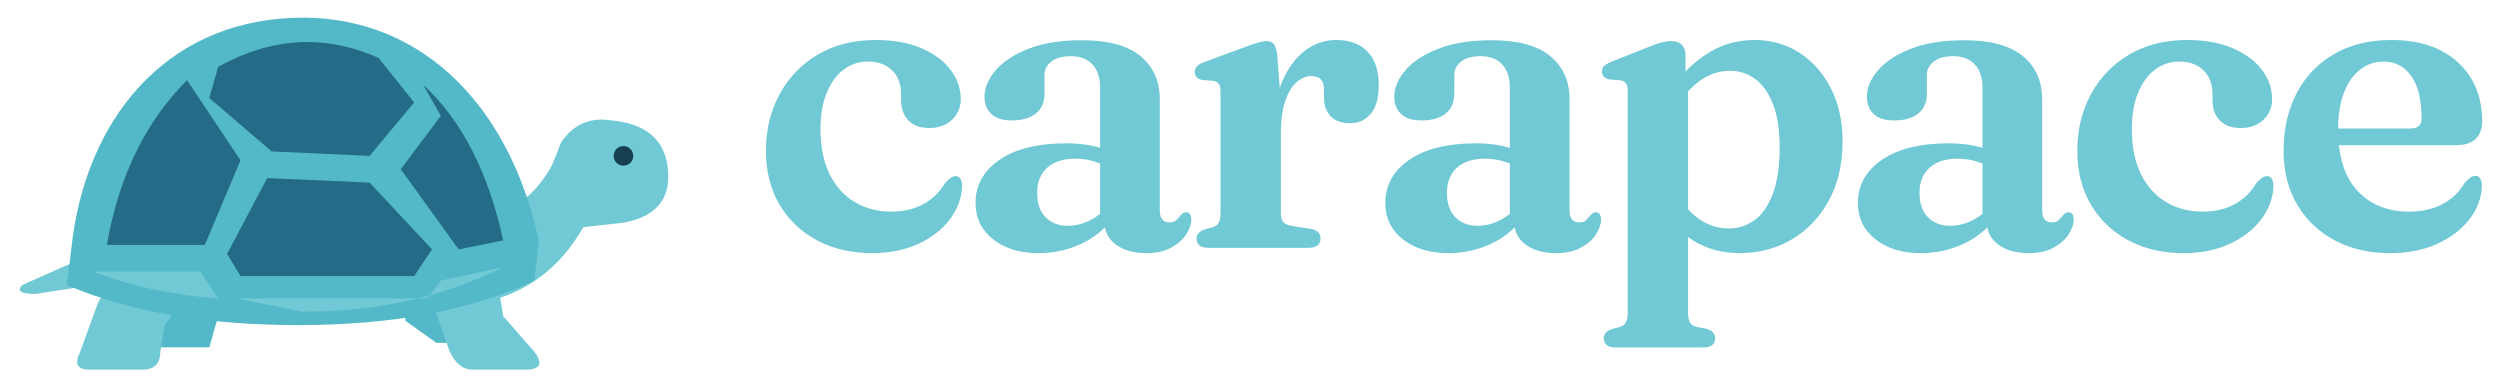
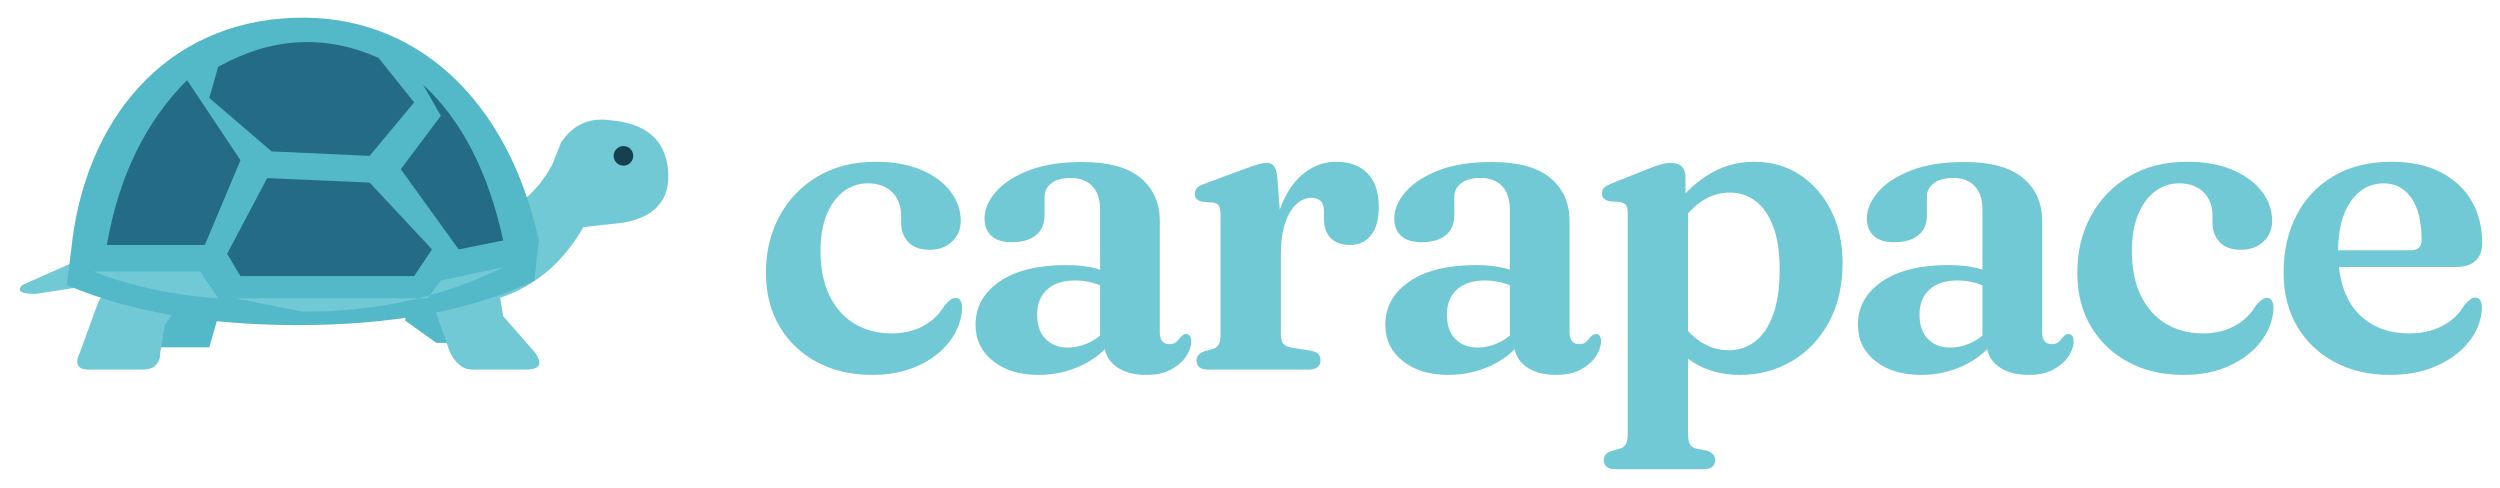
- <svg xmlns="http://www.w3.org/2000/svg" viewBox="8 39.0 561.4 87.0" role="img" aria-label="carapace">
+ <svg xmlns="http://www.w3.org/2000/svg" viewBox="8 39.0 561.4 109.4" role="img" aria-label="carapace">
  <g transform="translate(0 18)">
    <path fill="#53b8c8" d="M49 80 59 85 55 99H43L42 95ZM100 81 111 84 119 98H106L99 93Z" />
    <path fill="#71c9d5" d="M31 77 13 85Q11 87 16 87L29 85ZM35 80 52 84 45 94 44 100Q44 104 40 104H28Q24 104 26 100L30 89ZM102 80 119 80 121 92 128 100Q131 104 126 104H114Q111 104 109 100ZM115 70Q126 69 132 58L134 53Q138 47 145 48Q157 49 158 59Q159 69 148 71L139 72Q131 86 116 89Z" />
    <path fill="#53b8c8" d="M24 77C27 48 45 26 74 25C101 24 122 43 129 75L128 84Q107 94 75 94Q44 94 23 85Z" />
    <g fill="#236b86">
      <path d="M57 36Q75 26 93 34L101 44 91 56 69 55 55 43Z" />
      <path d="M50 39 62 57 54 76 32 76Q36 53 50 39Z" />
      <path d="M68 61 91 62 105 77 101 83 62 83 59 78Z" />
      <path d="M103 40Q116 52 121 75L111 77 98 59 107 47Z" />
    </g>
    <path fill="#71c9d5" d="M29 82 53 82 57 88Q42 87 29 82ZM61 88 104 88 107 84 121 81Q101 91 76 91Z" />
    <circle fill="#163f50" cx="148" cy="56" r="2.2" />
  </g>
-   <path fill="#71c9d5" transform="translate(176.525 94.654) scale(0.048)" d="M983.8 -695.4Q983.8 -638.6 943.7 -599.6Q903.6 -560.6 837.2 -560.6Q772.6 -560.6 738.7 -596.3Q704.8 -632 704.8 -689V-719.8Q704.8 -788.4 663 -829.9Q621.2 -871.4 549.2 -871.4Q486.2 -871.4 436.1 -833.8Q386 -796.2 356.8 -725.5Q327.6 -654.8 327.6 -556Q327.6 -430.4 370.5 -344.2Q413.4 -258 488.4 -213.7Q563.4 -169.4 659.4 -169.4Q744.2 -169.4 807.9 -203.9Q871.6 -238.4 908.6 -301Q926.8 -321 937.6 -328.2Q948.4 -335.4 960.4 -335.4Q976.4 -335.4 983.5 -321Q990.6 -306.6 990.2 -286.4Q985.8 -202.2 931.1 -131.1Q876.4 -60 783.2 -17.6Q690 24.8 569.2 24.8Q424.2 24.8 312.1 -34.7Q200 -94.2 136.2 -201.7Q72.4 -309.2 72.4 -453.4Q72.4 -600.8 135.9 -718.2Q199.4 -835.6 314.9 -904Q430.4 -972.4 586.6 -972.4Q709.2 -972.4 798.3 -934.5Q887.4 -896.6 935.6 -833.6Q983.8 -770.6 983.8 -695.4ZM1654.8 -128.2V-149.2L1635.6 -153.8V-749.4Q1635.6 -819.8 1599.7 -858.2Q1563.8 -896.6 1498.8 -896.6Q1439.6 -896.6 1407.7 -871.5Q1375.8 -846.4 1375.8 -810.2V-721.6Q1375.8 -661.2 1335.5 -628.6Q1295.2 -596 1222.2 -596Q1159.2 -596 1127.1 -625.7Q1095 -655.4 1095 -706.8Q1095 -770 1147.2 -830.8Q1199.4 -891.6 1300.9 -931.4Q1402.4 -971.2 1551 -971.2Q1735.4 -971.2 1825.2 -896.5Q1915 -821.8 1915 -695V-175Q1915 -147.2 1926.5 -133.1Q1938 -119 1959.2 -119Q1981.4 -119 1992.1 -129.6Q2002.8 -140.2 2011 -150.4Q2016.8 -157 2022.9 -161.8Q2029 -166.6 2037.8 -166.6Q2050.4 -166.6 2056.3 -157.3Q2062.2 -148 2062.2 -133Q2062.2 -99 2038.4 -62.5Q2014.6 -26 1967.9 -0.6Q1921.2 24.8 1852 24.8Q1762.2 24.8 1708.5 -16Q1654.8 -56.8 1654.8 -128.2ZM1053 -209.8Q1053 -334.8 1165.2 -411.9Q1277.4 -489 1477.8 -489Q1542.8 -489 1595.4 -478Q1648 -467 1686.4 -448.8L1664.4 -383Q1629.8 -398.6 1594.5 -407.8Q1559.2 -417 1517.6 -417Q1435 -417 1388.1 -374.7Q1341.2 -332.4 1341.2 -257.4Q1341.2 -182.6 1381 -142.9Q1420.8 -103.2 1483.6 -103.2Q1537.8 -103.2 1587.7 -128.1Q1637.6 -153 1671.8 -196.6L1693.8 -138.2Q1638.2 -60.4 1545.3 -17.8Q1452.4 24.8 1348 24.8Q1216.8 24.8 1134.9 -40Q1053 -104.8 1053 -209.8ZM2444.8 -530.4Q2444.8 -676.2 2486.2 -774.7Q2527.6 -873.2 2594.7 -922.8Q2661.8 -972.4 2738.8 -972.4Q2834.8 -972.4 2887.1 -917.9Q2939.4 -863.4 2939.4 -761.8Q2939.4 -672 2902.3 -627.6Q2865.2 -583.2 2806 -583.2Q2746.2 -583.2 2714.7 -615.3Q2683.2 -647.4 2683.2 -704.4V-741.2Q2682.6 -772.4 2668.5 -787.9Q2654.4 -803.4 2622.8 -803.4Q2587.2 -803.4 2554.7 -774.7Q2522.2 -746 2501.8 -687.1Q2481.4 -628.2 2481.4 -536ZM2464.6 -902 2481.4 -677.8V-163.2Q2481.4 -134.6 2492.6 -120.9Q2503.8 -107.2 2534.6 -102.2L2619.8 -88.8Q2643.8 -84.8 2655.4 -73.8Q2667 -62.8 2667 -43Q2667 -22.8 2652.5 -11.4Q2638 0 2610 0H2142.6Q2113.8 0 2100.4 -11.4Q2087 -22.8 2087 -42.4Q2087 -57.6 2096 -68.4Q2105 -79.2 2124.4 -86L2163.2 -96.4Q2181.4 -102.2 2190.2 -116.7Q2199 -131.2 2199 -162.8V-729.6Q2199 -755.6 2191.1 -766.9Q2183.2 -778.2 2165.8 -781.2L2113.4 -785.4Q2094.8 -789.6 2086.7 -798.8Q2078.6 -808 2078.6 -822.4Q2078.6 -839.2 2088.9 -849.9Q2099.2 -860.6 2125.8 -870L2305.2 -936.4Q2355.4 -955.6 2378.8 -961.4Q2402.2 -967.2 2415.6 -967.2Q2437.6 -967.2 2449 -952.3Q2460.4 -937.4 2464.6 -902ZM3571.8 -128.2V-149.2L3552.6 -153.8V-749.4Q3552.6 -819.8 3516.7 -858.2Q3480.8 -896.6 3415.8 -896.6Q3356.6 -896.6 3324.7 -871.5Q3292.8 -846.4 3292.8 -810.2V-721.6Q3292.8 -661.2 3252.5 -628.6Q3212.2 -596 3139.2 -596Q3076.2 -596 3044.1 -625.7Q3012 -655.4 3012 -706.8Q3012 -770 3064.2 -830.8Q3116.4 -891.6 3217.9 -931.4Q3319.4 -971.2 3468 -971.2Q3652.4 -971.2 3742.2 -896.5Q3832 -821.8 3832 -695V-175Q3832 -147.2 3843.5 -133.1Q3855 -119 3876.2 -119Q3898.4 -119 3909.1 -129.6Q3919.8 -140.2 3928 -150.4Q3933.8 -157 3939.9 -161.8Q3946 -166.6 3954.8 -166.6Q3967.4 -166.6 3973.3 -157.3Q3979.2 -148 3979.2 -133Q3979.2 -99 3955.4 -62.5Q3931.6 -26 3884.9 -0.6Q3838.2 24.8 3769 24.8Q3679.2 24.8 3625.5 -16Q3571.8 -56.8 3571.8 -128.2ZM2970 -209.8Q2970 -334.8 3082.2 -411.9Q3194.4 -489 3394.8 -489Q3459.8 -489 3512.4 -478Q3565 -467 3603.4 -448.8L3581.4 -383Q3546.8 -398.6 3511.5 -407.8Q3476.2 -417 3434.6 -417Q3352 -417 3305.1 -374.7Q3258.2 -332.4 3258.2 -257.4Q3258.2 -182.6 3298 -142.9Q3337.8 -103.2 3400.6 -103.2Q3454.8 -103.2 3504.7 -128.1Q3554.6 -153 3588.8 -196.6L3610.8 -138.2Q3555.2 -60.4 3462.3 -17.8Q3369.4 24.8 3265 24.8Q3133.8 24.8 3051.9 -40Q2970 -104.8 2970 -209.8ZM4374.4 -902V-790.8L4386.4 -766.4V302.8Q4386.4 334.4 4395.2 349.3Q4404 364.2 4422.2 369.2L4475 379.6Q4494.8 386 4504 397Q4513.2 408 4513.2 423.6Q4513.2 443.2 4499.6 454.6Q4486 466 4456.8 466H4047.6Q4018.8 466 4005.4 454.6Q3992 443.2 3992 423.6Q3992 408.4 4001 397.6Q4010 386.8 4029.4 380L4068.2 369.6Q4086.4 363.8 4095.2 349.3Q4104 334.8 4104 303.2V-732Q4104 -758 4096.1 -769.3Q4088.2 -780.6 4070.8 -783.6L4018.4 -787.8Q3999.8 -792 3991.7 -801.2Q3983.6 -810.4 3983.6 -824.8Q3983.6 -841.6 3993.6 -851.1Q4003.6 -860.6 4030.8 -871.8L4202.4 -940Q4239.4 -955 4263.4 -961.1Q4287.4 -967.2 4306.2 -967.2Q4340.8 -967.2 4357.6 -949.3Q4374.4 -931.4 4374.4 -902ZM4328.2 -649.6 4282.4 -707.6Q4362.4 -832.4 4466.4 -902.4Q4570.4 -972.4 4696.8 -972.4Q4815.4 -972.4 4908.6 -911.8Q5001.8 -851.2 5055.5 -744.5Q5109.2 -637.8 5109.2 -499.2Q5109.2 -339.4 5045.2 -221.7Q4981.2 -104 4872 -39.6Q4762.8 24.8 4627.6 24.8Q4507.8 24.8 4414.9 -31.5Q4322 -87.8 4262 -195.2L4331.8 -254Q4381.8 -171.6 4443.6 -131.1Q4505.4 -90.6 4576.6 -90.6Q4645.2 -90.6 4699.1 -131Q4753 -171.4 4783.9 -255.4Q4814.8 -339.4 4814.8 -468.6Q4814.8 -590.6 4784.5 -670.1Q4754.2 -749.6 4701.8 -788.9Q4649.4 -828.2 4581.8 -828.2Q4509.2 -828.2 4445.4 -784.3Q4381.6 -740.4 4328.2 -649.6ZM5782.8 -128.2V-149.2L5763.6 -153.8V-749.4Q5763.6 -819.8 5727.7 -858.2Q5691.8 -896.6 5626.8 -896.6Q5567.6 -896.6 5535.7 -871.5Q5503.8 -846.4 5503.8 -810.2V-721.6Q5503.8 -661.2 5463.5 -628.6Q5423.2 -596 5350.2 -596Q5287.2 -596 5255.1 -625.7Q5223 -655.4 5223 -706.8Q5223 -770 5275.2 -830.8Q5327.4 -891.6 5428.9 -931.4Q5530.4 -971.2 5679 -971.2Q5863.4 -971.2 5953.2 -896.5Q6043 -821.8 6043 -695V-175Q6043 -147.2 6054.5 -133.1Q6066 -119 6087.2 -119Q6109.4 -119 6120.1 -129.6Q6130.8 -140.2 6139 -150.4Q6144.8 -157 6150.9 -161.8Q6157 -166.6 6165.8 -166.6Q6178.4 -166.6 6184.3 -157.3Q6190.2 -148 6190.2 -133Q6190.2 -99 6166.4 -62.5Q6142.6 -26 6095.9 -0.6Q6049.2 24.8 5980 24.8Q5890.2 24.8 5836.5 -16Q5782.8 -56.8 5782.8 -128.2ZM5181 -209.8Q5181 -334.8 5293.2 -411.9Q5405.4 -489 5605.8 -489Q5670.8 -489 5723.4 -478Q5776 -467 5814.4 -448.8L5792.4 -383Q5757.8 -398.6 5722.5 -407.8Q5687.2 -417 5645.6 -417Q5563 -417 5516.1 -374.7Q5469.2 -332.4 5469.2 -257.4Q5469.2 -182.6 5509 -142.9Q5548.8 -103.2 5611.6 -103.2Q5665.8 -103.2 5715.7 -128.1Q5765.6 -153 5799.8 -196.6L5821.8 -138.2Q5766.2 -60.4 5673.3 -17.8Q5580.4 24.8 5476 24.8Q5344.8 24.8 5262.9 -40Q5181 -104.8 5181 -209.8ZM7118.8 -695.4Q7118.8 -638.6 7078.7 -599.6Q7038.6 -560.6 6972.2 -560.6Q6907.6 -560.6 6873.7 -596.3Q6839.8 -632 6839.8 -689V-719.8Q6839.8 -788.4 6798 -829.9Q6756.2 -871.4 6684.2 -871.4Q6621.2 -871.4 6571.1 -833.8Q6521 -796.2 6491.8 -725.5Q6462.6 -654.8 6462.6 -556Q6462.6 -430.4 6505.5 -344.2Q6548.4 -258 6623.4 -213.7Q6698.4 -169.4 6794.4 -169.4Q6879.2 -169.4 6942.9 -203.9Q7006.6 -238.4 7043.6 -301Q7061.8 -321 7072.6 -328.2Q7083.4 -335.4 7095.4 -335.4Q7111.4 -335.4 7118.5 -321Q7125.6 -306.6 7125.2 -286.4Q7120.8 -202.2 7066.1 -131.1Q7011.4 -60 6918.2 -17.6Q6825 24.8 6704.2 24.8Q6559.2 24.8 6447.1 -34.7Q6335 -94.2 6271.2 -201.7Q6207.4 -309.2 6207.4 -453.4Q6207.4 -600.8 6270.9 -718.2Q6334.4 -835.6 6449.9 -904Q6565.4 -972.4 6721.6 -972.4Q6844.2 -972.4 6933.3 -934.5Q7022.4 -896.6 7070.6 -833.6Q7118.8 -770.6 7118.8 -695.4ZM8101.6 -593.2Q8101.6 -538.8 8070.6 -509.5Q8039.6 -480.2 7980.6 -480.2H7356.4V-558.2H7766.2Q7818 -558.2 7818 -605Q7818 -735.8 7769.8 -803.6Q7721.6 -871.4 7640.8 -871.4Q7578.2 -871.4 7530.2 -833.8Q7482.2 -796.2 7454.9 -725.5Q7427.6 -654.8 7427.6 -556Q7427.6 -362.8 7518.6 -266.1Q7609.6 -169.4 7760 -169.4Q7848 -169.4 7914.6 -204Q7981.2 -238.6 8018.8 -302.6Q8037 -322.6 8047.8 -329.8Q8058.6 -337 8070.2 -337Q8086.2 -337 8093.5 -322.4Q8100.8 -307.8 8100.4 -287.2Q8096.4 -203 8040.5 -131.7Q7984.6 -60.4 7889.1 -17.8Q7793.6 24.8 7669.8 24.8Q7524.8 24.8 7412.4 -34.7Q7300 -94.2 7236.2 -201.7Q7172.4 -309.2 7172.4 -453.4Q7172.4 -605.6 7233 -722.4Q7293.6 -839.2 7407.1 -905.8Q7520.6 -972.4 7678.2 -972.4Q7812 -972.4 7906.8 -923.8Q8001.6 -875.2 8051.6 -789.8Q8101.6 -704.4 8101.6 -593.2Z" />
+   <path fill="#71c9d5" transform="translate(176.525 122.000) scale(0.048)" d="M983.8 -695.4Q983.8 -638.6 943.7 -599.6Q903.6 -560.6 837.2 -560.6Q772.6 -560.6 738.7 -596.3Q704.8 -632 704.8 -689V-719.8Q704.8 -788.4 663 -829.9Q621.2 -871.4 549.2 -871.4Q486.2 -871.4 436.1 -833.8Q386 -796.2 356.8 -725.5Q327.6 -654.8 327.6 -556Q327.6 -430.4 370.5 -344.2Q413.4 -258 488.4 -213.7Q563.4 -169.4 659.4 -169.4Q744.2 -169.4 807.9 -203.9Q871.6 -238.4 908.6 -301Q926.8 -321 937.6 -328.2Q948.4 -335.4 960.4 -335.4Q976.4 -335.4 983.5 -321Q990.6 -306.6 990.2 -286.4Q985.8 -202.2 931.1 -131.1Q876.4 -60 783.2 -17.6Q690 24.8 569.2 24.8Q424.2 24.8 312.1 -34.7Q200 -94.2 136.2 -201.7Q72.4 -309.2 72.4 -453.4Q72.4 -600.8 135.9 -718.2Q199.4 -835.6 314.9 -904Q430.4 -972.4 586.6 -972.4Q709.2 -972.4 798.3 -934.5Q887.4 -896.6 935.6 -833.6Q983.8 -770.6 983.8 -695.4ZM1654.8 -128.2V-149.2L1635.6 -153.8V-749.4Q1635.6 -819.8 1599.7 -858.2Q1563.8 -896.6 1498.8 -896.6Q1439.6 -896.6 1407.7 -871.5Q1375.8 -846.4 1375.8 -810.2V-721.6Q1375.8 -661.2 1335.5 -628.6Q1295.2 -596 1222.2 -596Q1159.2 -596 1127.1 -625.7Q1095 -655.4 1095 -706.8Q1095 -770 1147.2 -830.8Q1199.4 -891.6 1300.9 -931.4Q1402.4 -971.2 1551 -971.2Q1735.4 -971.2 1825.2 -896.5Q1915 -821.8 1915 -695V-175Q1915 -147.2 1926.5 -133.1Q1938 -119 1959.2 -119Q1981.4 -119 1992.1 -129.6Q2002.8 -140.2 2011 -150.4Q2016.8 -157 2022.9 -161.8Q2029 -166.6 2037.8 -166.6Q2050.4 -166.6 2056.3 -157.3Q2062.2 -148 2062.2 -133Q2062.2 -99 2038.4 -62.5Q2014.6 -26 1967.9 -0.6Q1921.2 24.8 1852 24.8Q1762.2 24.8 1708.5 -16Q1654.8 -56.8 1654.8 -128.2ZM1053 -209.8Q1053 -334.8 1165.2 -411.9Q1277.4 -489 1477.8 -489Q1542.8 -489 1595.4 -478Q1648 -467 1686.4 -448.8L1664.4 -383Q1629.8 -398.6 1594.5 -407.8Q1559.2 -417 1517.6 -417Q1435 -417 1388.1 -374.7Q1341.2 -332.4 1341.2 -257.4Q1341.2 -182.6 1381 -142.9Q1420.8 -103.2 1483.6 -103.2Q1537.8 -103.2 1587.7 -128.1Q1637.6 -153 1671.8 -196.6L1693.8 -138.2Q1638.2 -60.4 1545.3 -17.8Q1452.4 24.8 1348 24.8Q1216.8 24.8 1134.9 -40Q1053 -104.8 1053 -209.8ZM2444.8 -530.4Q2444.8 -676.2 2486.2 -774.7Q2527.6 -873.2 2594.7 -922.8Q2661.8 -972.4 2738.8 -972.4Q2834.8 -972.4 2887.1 -917.9Q2939.4 -863.4 2939.4 -761.8Q2939.4 -672 2902.3 -627.6Q2865.2 -583.2 2806 -583.2Q2746.2 -583.2 2714.7 -615.3Q2683.2 -647.4 2683.2 -704.4V-741.2Q2682.6 -772.4 2668.5 -787.9Q2654.4 -803.4 2622.8 -803.4Q2587.2 -803.4 2554.7 -774.7Q2522.2 -746 2501.8 -687.1Q2481.4 -628.2 2481.4 -536ZM2464.6 -902 2481.4 -677.8V-163.2Q2481.4 -134.6 2492.6 -120.9Q2503.8 -107.2 2534.6 -102.2L2619.8 -88.8Q2643.8 -84.8 2655.4 -73.8Q2667 -62.8 2667 -43Q2667 -22.8 2652.5 -11.4Q2638 0 2610 0H2142.6Q2113.8 0 2100.4 -11.4Q2087 -22.8 2087 -42.4Q2087 -57.6 2096 -68.4Q2105 -79.2 2124.4 -86L2163.2 -96.4Q2181.4 -102.2 2190.2 -116.7Q2199 -131.2 2199 -162.8V-729.6Q2199 -755.6 2191.1 -766.9Q2183.2 -778.2 2165.8 -781.2L2113.4 -785.4Q2094.8 -789.6 2086.7 -798.8Q2078.6 -808 2078.6 -822.4Q2078.6 -839.2 2088.9 -849.9Q2099.2 -860.6 2125.8 -870L2305.2 -936.4Q2355.4 -955.6 2378.8 -961.4Q2402.2 -967.2 2415.6 -967.2Q2437.6 -967.2 2449 -952.3Q2460.4 -937.4 2464.6 -902ZM3571.8 -128.2V-149.2L3552.6 -153.8V-749.4Q3552.6 -819.8 3516.7 -858.2Q3480.8 -896.6 3415.8 -896.6Q3356.6 -896.6 3324.7 -871.5Q3292.8 -846.4 3292.8 -810.2V-721.6Q3292.8 -661.2 3252.5 -628.6Q3212.2 -596 3139.2 -596Q3076.2 -596 3044.1 -625.7Q3012 -655.4 3012 -706.8Q3012 -770 3064.2 -830.8Q3116.4 -891.6 3217.9 -931.4Q3319.4 -971.2 3468 -971.2Q3652.4 -971.2 3742.2 -896.5Q3832 -821.8 3832 -695V-175Q3832 -147.2 3843.5 -133.1Q3855 -119 3876.2 -119Q3898.4 -119 3909.1 -129.6Q3919.8 -140.2 3928 -150.4Q3933.8 -157 3939.9 -161.8Q3946 -166.6 3954.8 -166.6Q3967.4 -166.6 3973.3 -157.3Q3979.2 -148 3979.2 -133Q3979.2 -99 3955.4 -62.5Q3931.6 -26 3884.9 -0.6Q3838.2 24.8 3769 24.8Q3679.2 24.8 3625.5 -16Q3571.8 -56.8 3571.8 -128.2ZM2970 -209.8Q2970 -334.8 3082.2 -411.9Q3194.4 -489 3394.8 -489Q3459.8 -489 3512.4 -478Q3565 -467 3603.4 -448.8L3581.4 -383Q3546.8 -398.6 3511.5 -407.8Q3476.2 -417 3434.6 -417Q3352 -417 3305.1 -374.7Q3258.2 -332.4 3258.2 -257.4Q3258.2 -182.6 3298 -142.9Q3337.8 -103.2 3400.6 -103.2Q3454.8 -103.2 3504.7 -128.1Q3554.6 -153 3588.8 -196.6L3610.8 -138.2Q3555.2 -60.4 3462.3 -17.8Q3369.4 24.8 3265 24.8Q3133.8 24.8 3051.9 -40Q2970 -104.8 2970 -209.8ZM4374.4 -902V-790.8L4386.4 -766.4V302.8Q4386.4 334.4 4395.2 349.3Q4404 364.2 4422.2 369.2L4475 379.6Q4494.8 386 4504 397Q4513.2 408 4513.2 423.6Q4513.2 443.2 4499.6 454.6Q4486 466 4456.8 466H4047.6Q4018.8 466 4005.4 454.6Q3992 443.2 3992 423.6Q3992 408.4 4001 397.6Q4010 386.8 4029.4 380L4068.2 369.6Q4086.4 363.8 4095.2 349.3Q4104 334.8 4104 303.2V-732Q4104 -758 4096.1 -769.3Q4088.2 -780.6 4070.8 -783.6L4018.4 -787.8Q3999.8 -792 3991.7 -801.2Q3983.6 -810.4 3983.6 -824.8Q3983.6 -841.6 3993.6 -851.1Q4003.6 -860.6 4030.8 -871.8L4202.4 -940Q4239.4 -955 4263.4 -961.1Q4287.4 -967.2 4306.2 -967.2Q4340.8 -967.2 4357.6 -949.3Q4374.4 -931.4 4374.4 -902ZM4328.2 -649.6 4282.4 -707.6Q4362.4 -832.4 4466.4 -902.4Q4570.4 -972.4 4696.8 -972.4Q4815.4 -972.4 4908.6 -911.8Q5001.8 -851.2 5055.5 -744.5Q5109.2 -637.8 5109.2 -499.2Q5109.2 -339.4 5045.2 -221.7Q4981.2 -104 4872 -39.6Q4762.8 24.8 4627.6 24.8Q4507.8 24.8 4414.9 -31.5Q4322 -87.8 4262 -195.2L4331.8 -254Q4381.8 -171.6 4443.6 -131.1Q4505.4 -90.6 4576.6 -90.6Q4645.2 -90.6 4699.1 -131Q4753 -171.4 4783.9 -255.4Q4814.8 -339.4 4814.8 -468.6Q4814.8 -590.6 4784.5 -670.1Q4754.2 -749.6 4701.8 -788.9Q4649.4 -828.2 4581.8 -828.2Q4509.2 -828.2 4445.4 -784.3Q4381.6 -740.4 4328.2 -649.6ZM5782.8 -128.2V-149.2L5763.6 -153.8V-749.4Q5763.6 -819.8 5727.7 -858.2Q5691.8 -896.6 5626.8 -896.6Q5567.6 -896.6 5535.7 -871.5Q5503.8 -846.4 5503.8 -810.2V-721.6Q5503.8 -661.2 5463.5 -628.6Q5423.2 -596 5350.2 -596Q5287.2 -596 5255.1 -625.7Q5223 -655.4 5223 -706.8Q5223 -770 5275.2 -830.8Q5327.4 -891.6 5428.9 -931.4Q5530.4 -971.2 5679 -971.2Q5863.4 -971.2 5953.2 -896.5Q6043 -821.8 6043 -695V-175Q6043 -147.2 6054.5 -133.1Q6066 -119 6087.2 -119Q6109.4 -119 6120.1 -129.6Q6130.8 -140.2 6139 -150.4Q6144.8 -157 6150.9 -161.8Q6157 -166.6 6165.8 -166.6Q6178.4 -166.6 6184.3 -157.3Q6190.2 -148 6190.2 -133Q6190.2 -99 6166.4 -62.5Q6142.6 -26 6095.9 -0.6Q6049.2 24.8 5980 24.8Q5890.2 24.8 5836.5 -16Q5782.8 -56.8 5782.8 -128.2ZM5181 -209.8Q5181 -334.8 5293.2 -411.9Q5405.4 -489 5605.8 -489Q5670.8 -489 5723.4 -478Q5776 -467 5814.4 -448.8L5792.4 -383Q5757.8 -398.6 5722.5 -407.8Q5687.2 -417 5645.6 -417Q5563 -417 5516.1 -374.7Q5469.2 -332.4 5469.2 -257.4Q5469.2 -182.6 5509 -142.9Q5548.8 -103.2 5611.6 -103.2Q5665.8 -103.2 5715.7 -128.1Q5765.6 -153 5799.8 -196.6L5821.8 -138.2Q5766.2 -60.4 5673.3 -17.8Q5580.4 24.8 5476 24.8Q5344.8 24.8 5262.9 -40Q5181 -104.8 5181 -209.8ZM7118.8 -695.4Q7118.8 -638.6 7078.7 -599.6Q7038.6 -560.6 6972.2 -560.6Q6907.6 -560.6 6873.7 -596.3Q6839.8 -632 6839.8 -689V-719.8Q6839.8 -788.4 6798 -829.9Q6756.2 -871.4 6684.2 -871.4Q6621.2 -871.4 6571.1 -833.8Q6521 -796.2 6491.8 -725.5Q6462.6 -654.8 6462.6 -556Q6462.6 -430.4 6505.5 -344.2Q6548.4 -258 6623.4 -213.7Q6698.4 -169.4 6794.4 -169.4Q6879.2 -169.4 6942.9 -203.9Q7006.6 -238.4 7043.6 -301Q7061.8 -321 7072.6 -328.2Q7083.4 -335.4 7095.4 -335.4Q7111.4 -335.4 7118.5 -321Q7125.6 -306.6 7125.2 -286.4Q7120.8 -202.2 7066.1 -131.1Q7011.4 -60 6918.2 -17.6Q6825 24.8 6704.2 24.8Q6559.2 24.8 6447.1 -34.7Q6335 -94.2 6271.2 -201.7Q6207.4 -309.2 6207.4 -453.4Q6207.4 -600.8 6270.9 -718.2Q6334.4 -835.6 6449.9 -904Q6565.4 -972.4 6721.6 -972.4Q6844.2 -972.4 6933.3 -934.5Q7022.4 -896.6 7070.6 -833.6Q7118.8 -770.6 7118.8 -695.4ZM8101.6 -593.2Q8101.6 -538.8 8070.6 -509.5Q8039.6 -480.2 7980.6 -480.2H7356.4V-558.2H7766.2Q7818 -558.2 7818 -605Q7818 -735.8 7769.8 -803.6Q7721.6 -871.4 7640.8 -871.4Q7578.2 -871.4 7530.2 -833.8Q7482.2 -796.2 7454.9 -725.5Q7427.6 -654.8 7427.6 -556Q7427.6 -362.8 7518.6 -266.1Q7609.6 -169.4 7760 -169.4Q7848 -169.4 7914.6 -204Q7981.2 -238.6 8018.8 -302.6Q8037 -322.6 8047.8 -329.8Q8058.6 -337 8070.2 -337Q8086.2 -337 8093.5 -322.4Q8100.8 -307.8 8100.4 -287.2Q8096.4 -203 8040.5 -131.7Q7984.6 -60.4 7889.1 -17.8Q7793.6 24.8 7669.8 24.8Q7524.8 24.8 7412.4 -34.7Q7300 -94.2 7236.2 -201.7Q7172.4 -309.2 7172.4 -453.4Q7172.4 -605.6 7233 -722.4Q7293.6 -839.2 7407.1 -905.8Q7520.6 -972.4 7678.2 -972.4Q7812 -972.4 7906.8 -923.8Q8001.6 -875.2 8051.6 -789.8Q8101.6 -704.4 8101.6 -593.2Z" />
</svg>
